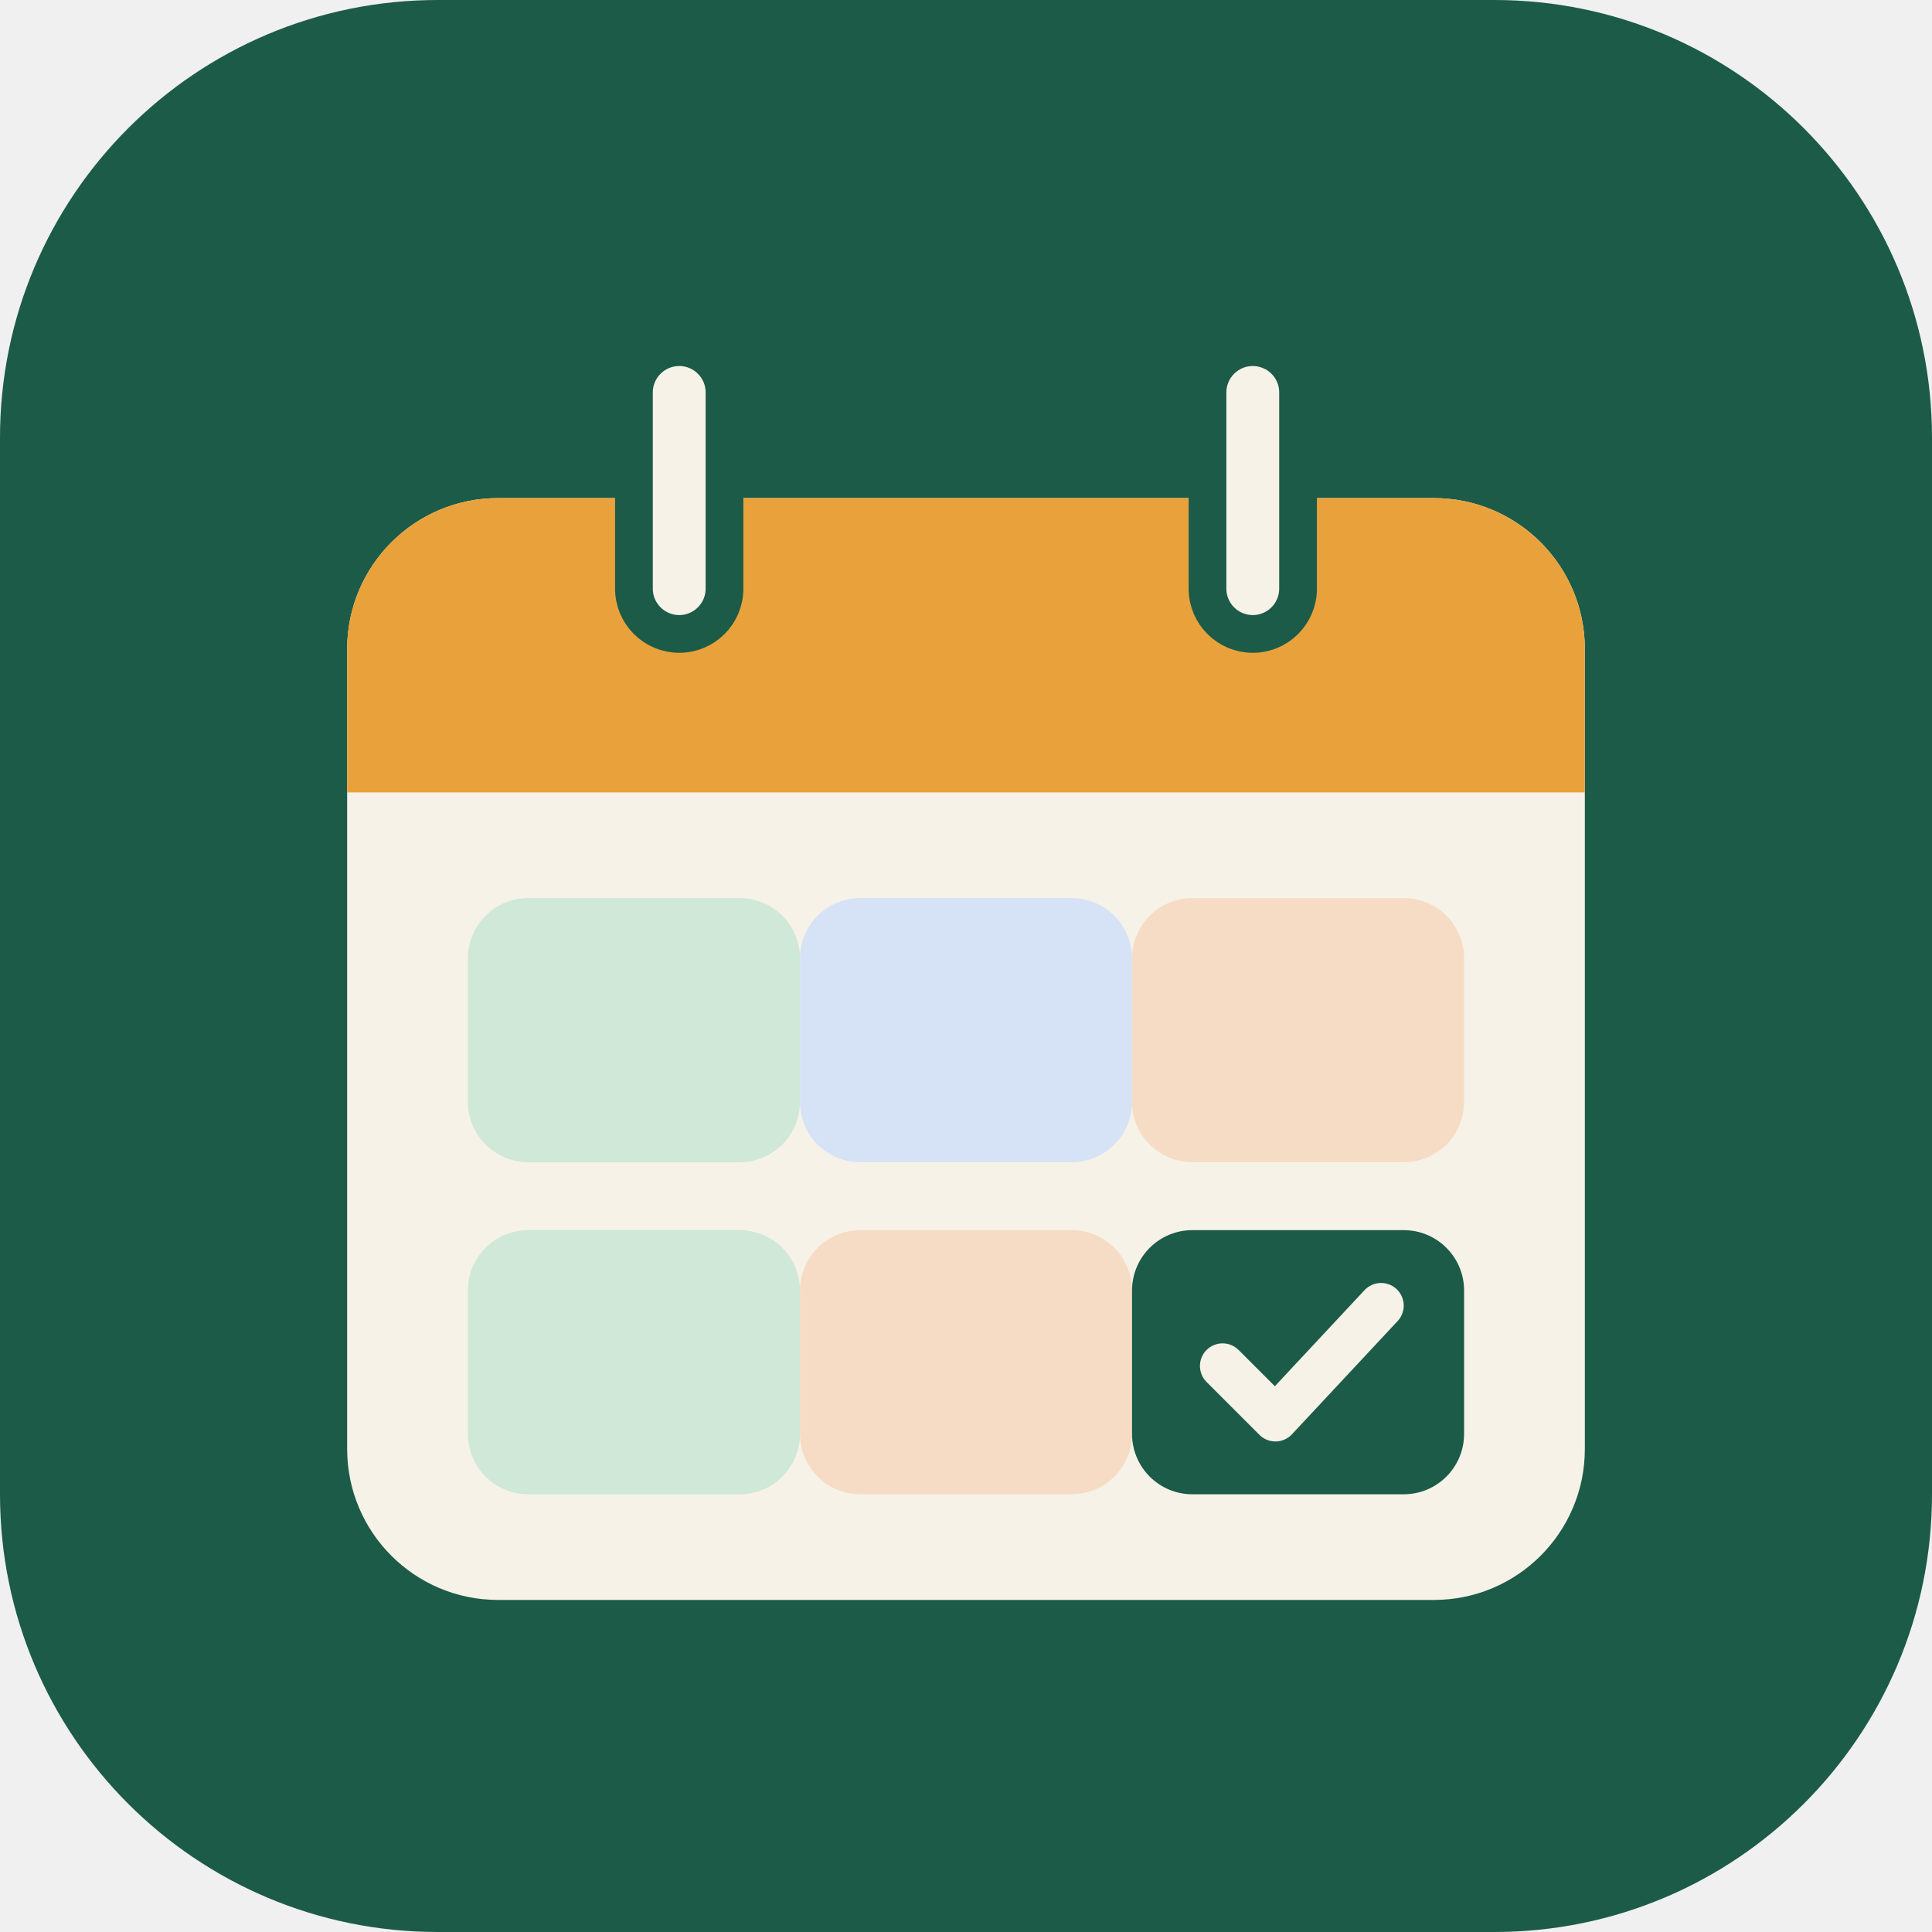
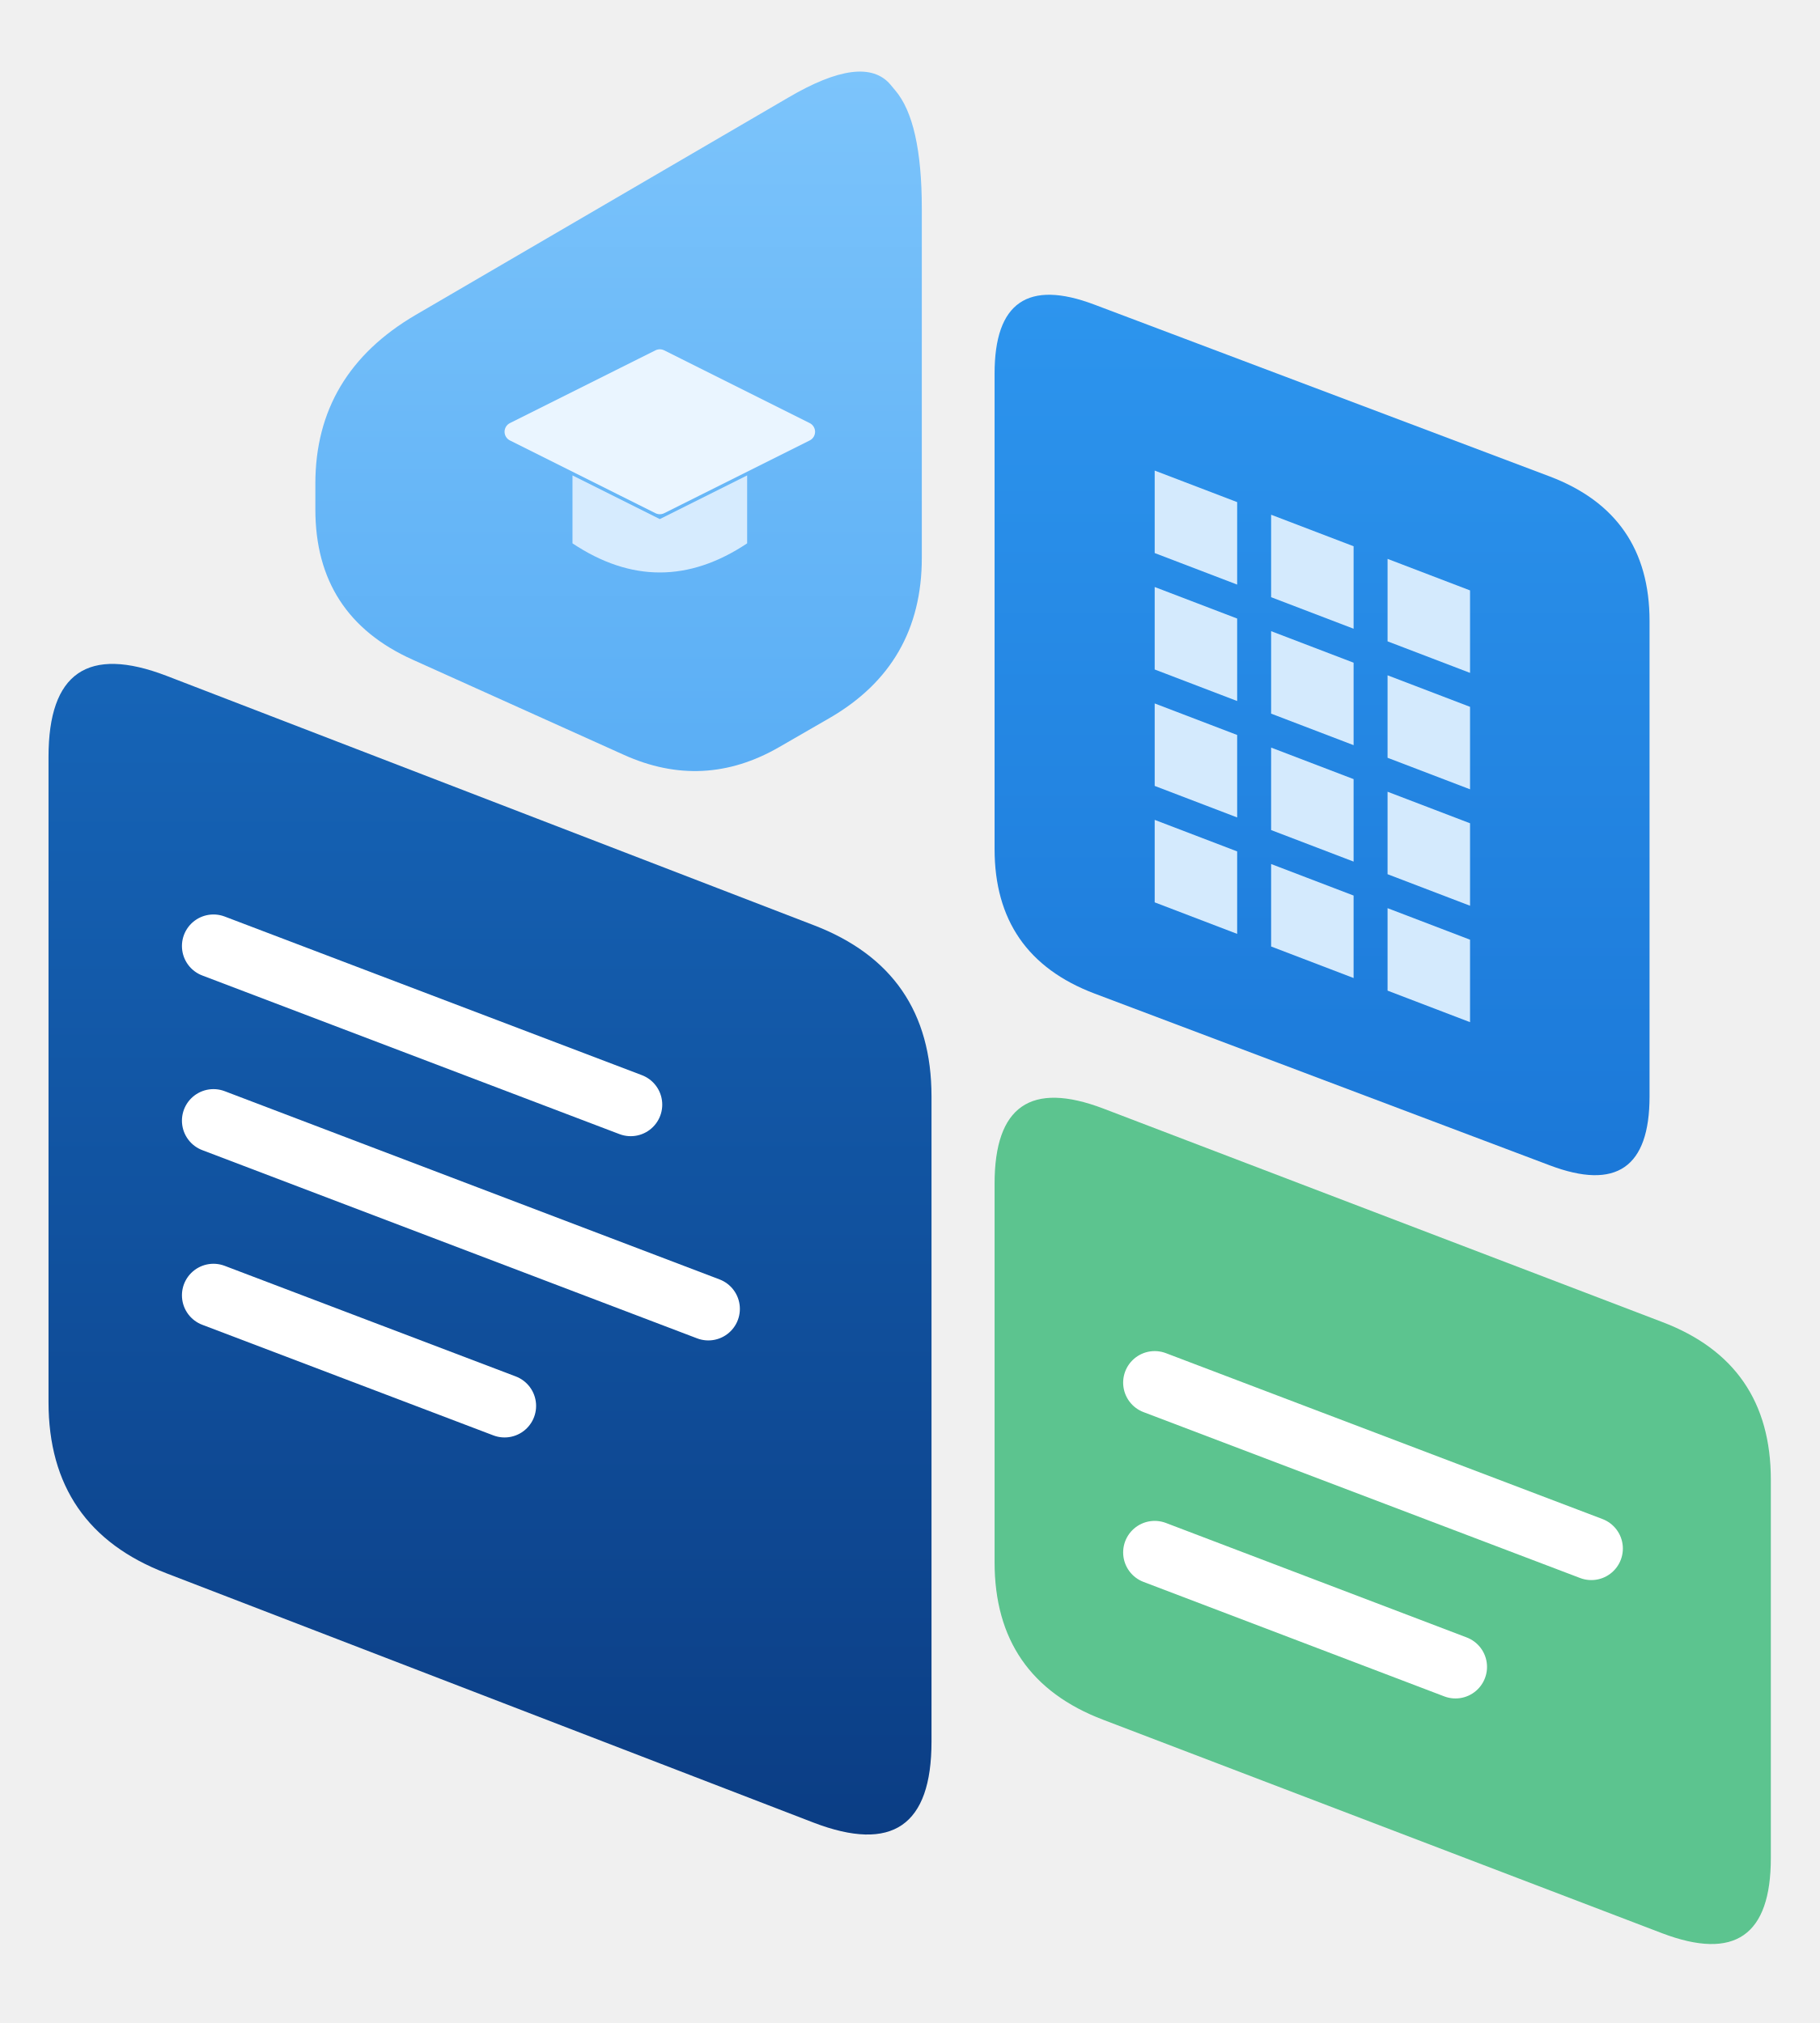
- <svg xmlns="http://www.w3.org/2000/svg" viewBox="0 0 512 512" role="img" aria-label="Ofertar">
-   <rect width="512" height="512" rx="116" fill="#1c5b48" />
-   <rect x="92" y="132" width="328" height="292" rx="40" fill="#f6f2e8" />
-   <path d="M92 172a40 40 0 0 1 40-40h248a40 40 0 0 1 40 40v38H92z" fill="#e9a23b" />
-   <rect x="168" y="92" width="24" height="76" rx="12" fill="#f6f2e8" stroke="#1c5b48" stroke-width="10" />
-   <rect x="320" y="92" width="24" height="76" rx="12" fill="#f6f2e8" stroke="#1c5b48" stroke-width="10" />
-   <rect x="124" y="238" width="88" height="70" rx="16" fill="#cfe8d8" />
-   <rect x="212" y="238" width="88" height="70" rx="16" fill="#d6e2f5" />
-   <rect x="300" y="238" width="88" height="70" rx="16" fill="#f6dcc4" />
-   <rect x="124" y="326" width="88" height="70" rx="16" fill="#cfe8d8" />
-   <rect x="212" y="326" width="88" height="70" rx="16" fill="#f6dcc4" />
-   <rect x="300" y="326" width="88" height="70" rx="16" fill="#1c5b48" />
-   <path d="M324 362l14 14 28-30" fill="none" stroke="#f6f2e8" stroke-width="12" stroke-linecap="round" stroke-linejoin="round" />
+ <svg xmlns="http://www.w3.org/2000/svg" viewBox="140 135 375 417" role="img" aria-label="Ofertar">
+   <defs>
+     <linearGradient id="gA" x1="0" y1="0" x2="0" y2="1">
+       <stop offset="0" stop-color="#1665b8" />
+       <stop offset="1" stop-color="#0b3d84" />
+     </linearGradient>
+     <linearGradient id="gB" x1="0" y1="0" x2="0" y2="1">
+       <stop offset="0" stop-color="#2d95ee" />
+       <stop offset="1" stop-color="#1b78d8" />
+     </linearGradient>
+     <linearGradient id="gD" x1="0" y1="0" x2="0" y2="1">
+       <stop offset="0" stop-color="#7cc4fb" />
+       <stop offset="1" stop-color="#5aaef5" />
+     </linearGradient>
+   </defs>
+   <path d="M205.0 234.7Q205.0 212.0 225.7 199.9L302.5 155.1Q318.0 146.0 323.5 152.4L324.5 153.6Q330.0 160.0 330.0 178.0L330.0 250.0Q330.0 272.0 311.0 283.0L300.6 289.0Q285.0 298.0 268.6 290.6L225.1 271.0Q205.0 262.0 205.0 240.0Z" fill="url(#gD)" />
+   <path d="M246 224L276 209L306 224L276 239Z" fill="#eaf5ff" stroke="#eaf5ff" stroke-width="4" stroke-linejoin="round" />
+   <path d="M258 233v14q18 12 36 0v-14l-18 9z" fill="#eaf5ff" opacity=".85" />
+   <path d="M345.0 212.0Q345.0 190.0 365.6 197.8L459.4 233.2Q480.0 241.0 480.0 263.0L480.0 361.0Q480.0 383.0 459.4 375.2L365.6 339.8Q345.0 332.0 345.0 310.0Z" fill="url(#gB)" />
+   <path d="M378 232.0l17 6.5v17l-17 -6.5z" fill="#d4eafd" />
+   <path d="M402 241.1l17 6.5v17l-17 -6.5z" fill="#d4eafd" />
+   <path d="M426 250.2l17 6.5v17l-17 -6.5z" fill="#d4eafd" />
+   <path d="M378 256.0l17 6.5v17l-17 -6.5z" fill="#d4eafd" />
+   <path d="M402 265.1l17 6.5v17l-17 -6.5z" fill="#d4eafd" />
+   <path d="M426 274.2l17 6.5v17l-17 -6.5z" fill="#d4eafd" />
+   <path d="M378 280.0l17 6.5v17l-17 -6.5z" fill="#d4eafd" />
+   <path d="M402 289.1l17 6.5v17l-17 -6.5z" fill="#d4eafd" />
+   <path d="M426 298.2l17 6.5v17l-17 -6.5z" fill="#d4eafd" />
+   <path d="M378 304.0l17 6.5v17l-17 -6.5z" fill="#d4eafd" />
+   <path d="M402 313.1l17 6.5v17l-17 -6.5z" fill="#d4eafd" />
+   <path d="M426 322.2l17 6.5v17l-17 -6.5z" fill="#d4eafd" />
+   <path d="M150.0 291.0Q150.0 265.0 174.3 274.3L307.7 325.7Q332.0 335.0 332.0 361.0L332.0 494.0Q332.0 520.0 307.7 510.7L174.3 459.3Q150.0 450.0 150.0 424.0Z" fill="url(#gA)" />
+   <path d="M184 330L270 362.7" stroke="#ffffff" stroke-width="13" stroke-linecap="round" />
+   <path d="M184 366L286 404.8" stroke="#ffffff" stroke-width="13" stroke-linecap="round" />
+   <path d="M184 402L244 424.8" stroke="#ffffff" stroke-width="13" stroke-linecap="round" />
+   <path d="M345.0 379.0Q345.0 355.0 367.4 363.5L482.6 407.5Q505.0 416.0 505.0 440.0L505.0 518.0Q505.0 542.0 482.6 533.5L367.4 489.5Q345.0 481.0 345.0 457.0Z" fill="#5cc48f" />
+   <path d="M378 420L468 454.2" stroke="#ffffff" stroke-width="13" stroke-linecap="round" />
+   <path d="M378 455L440 478.6" stroke="#ffffff" stroke-width="13" stroke-linecap="round" />
</svg>
